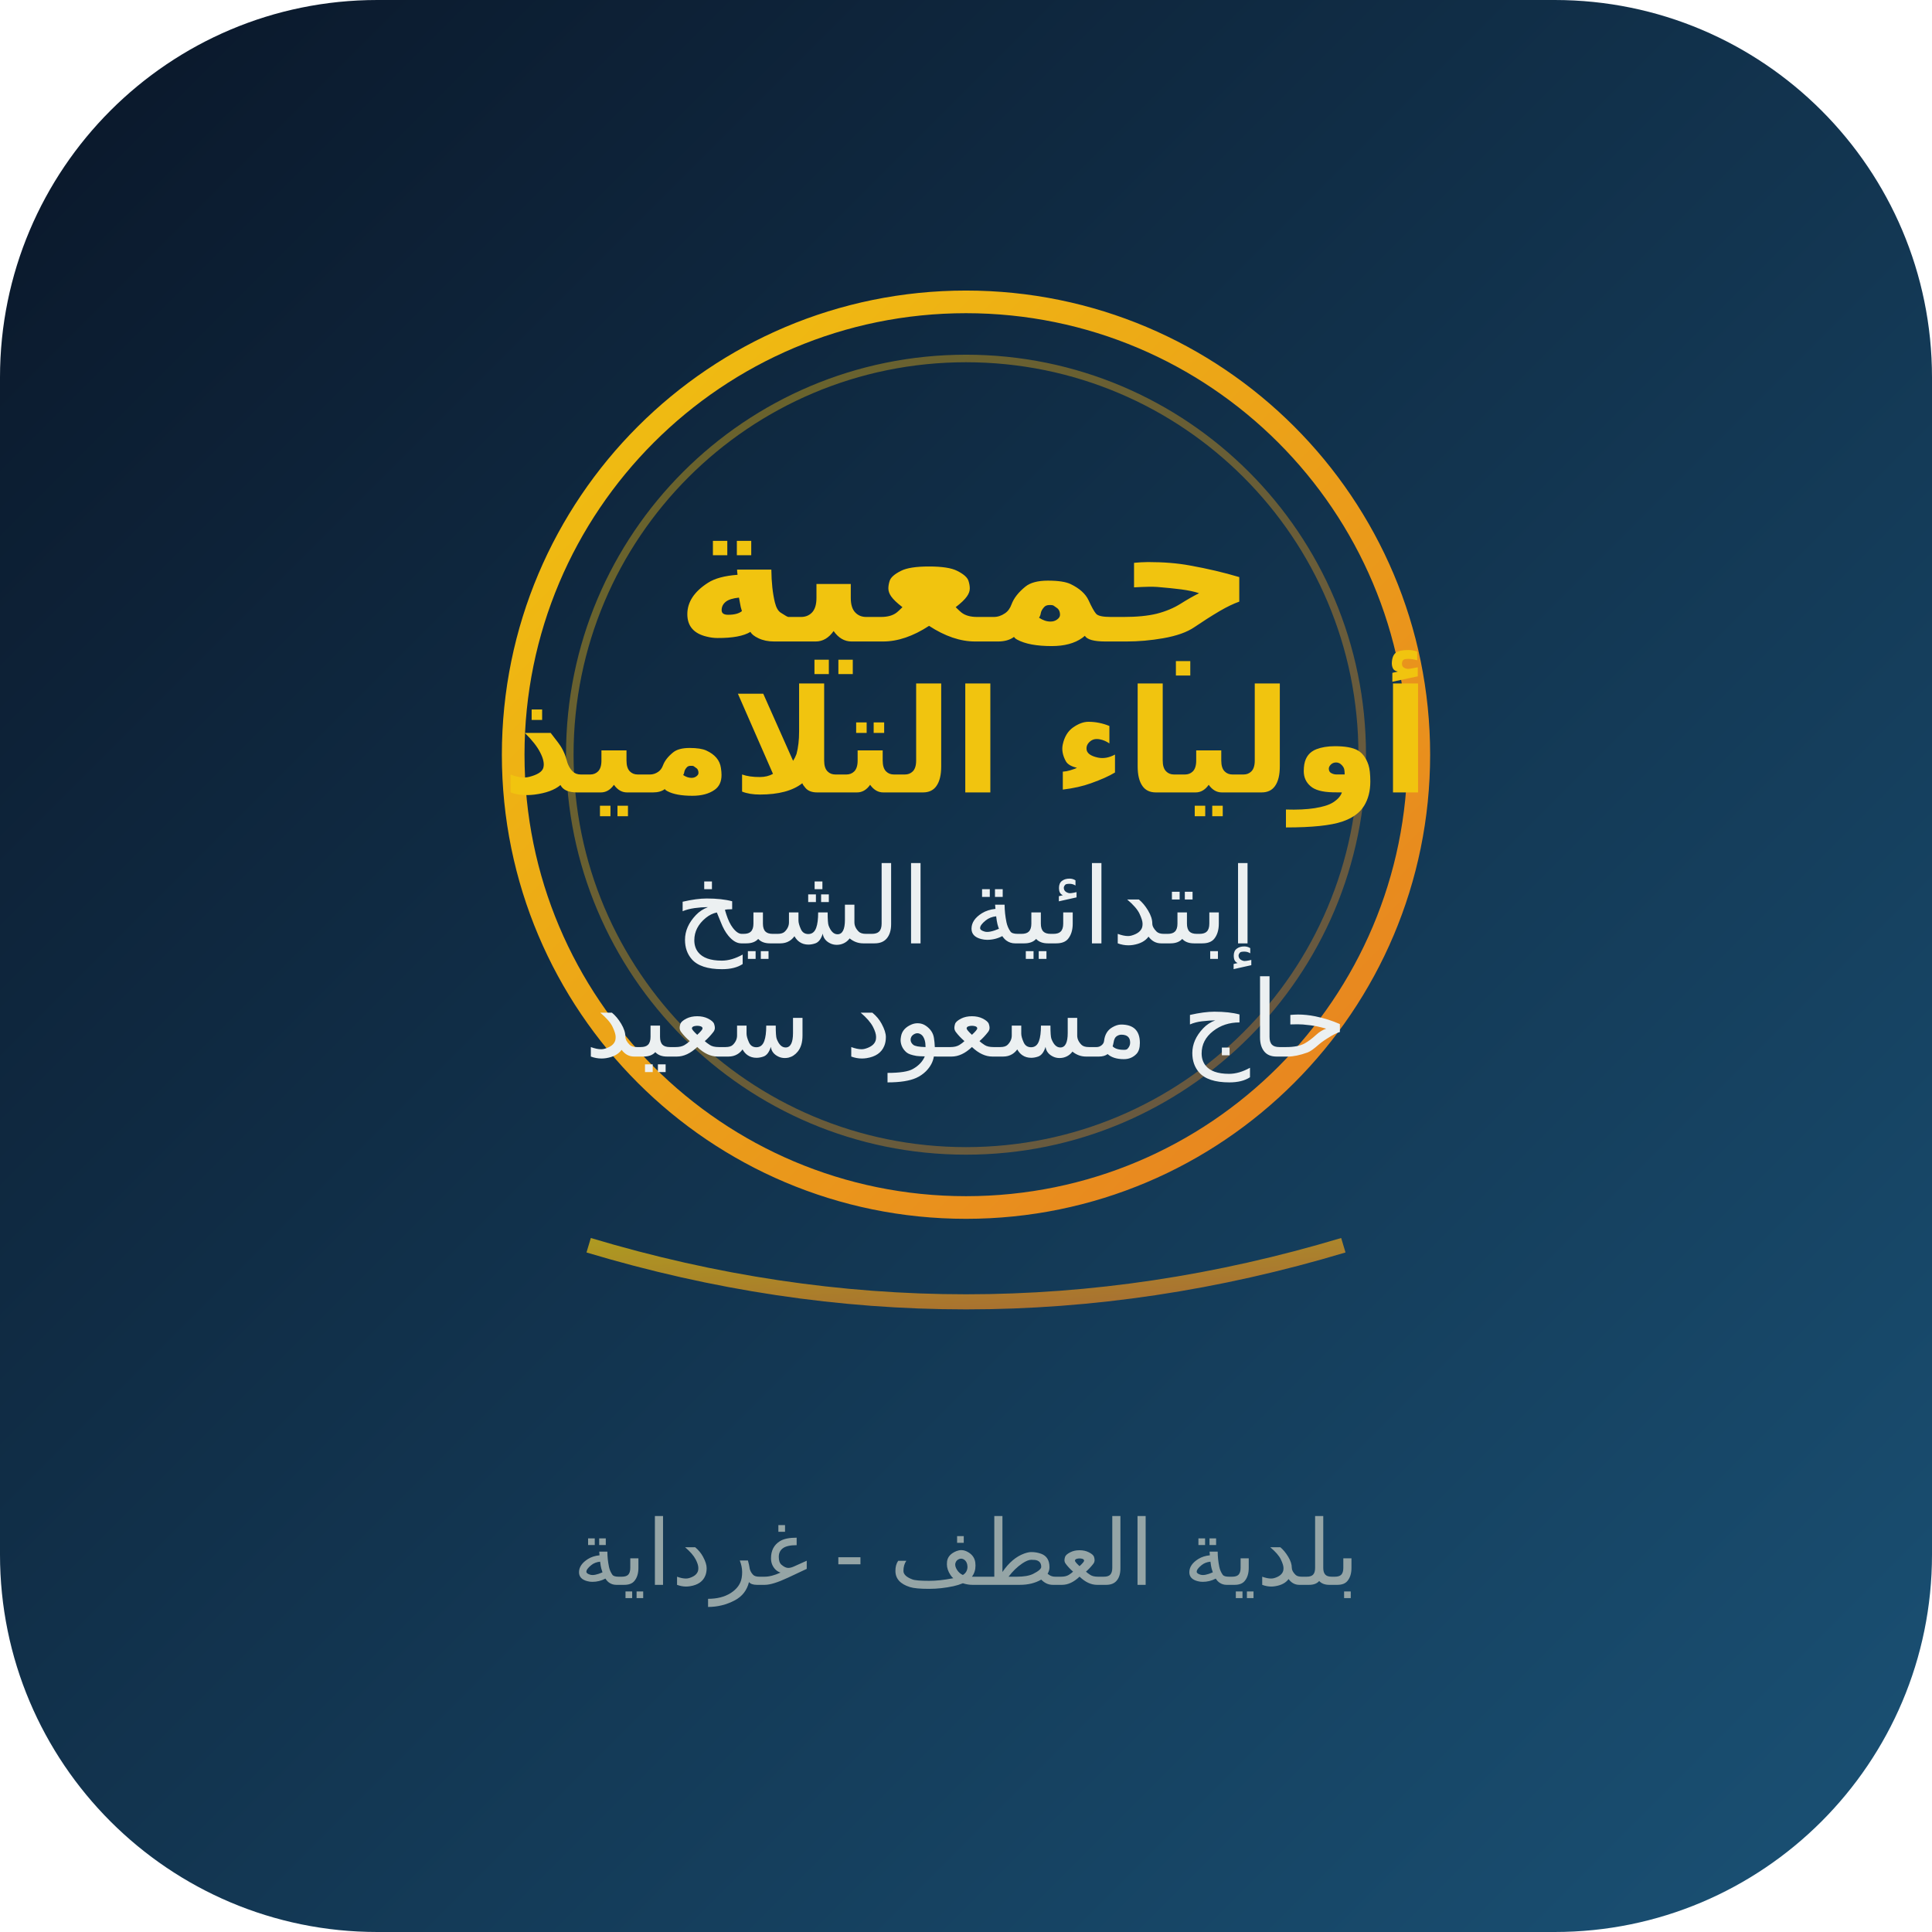
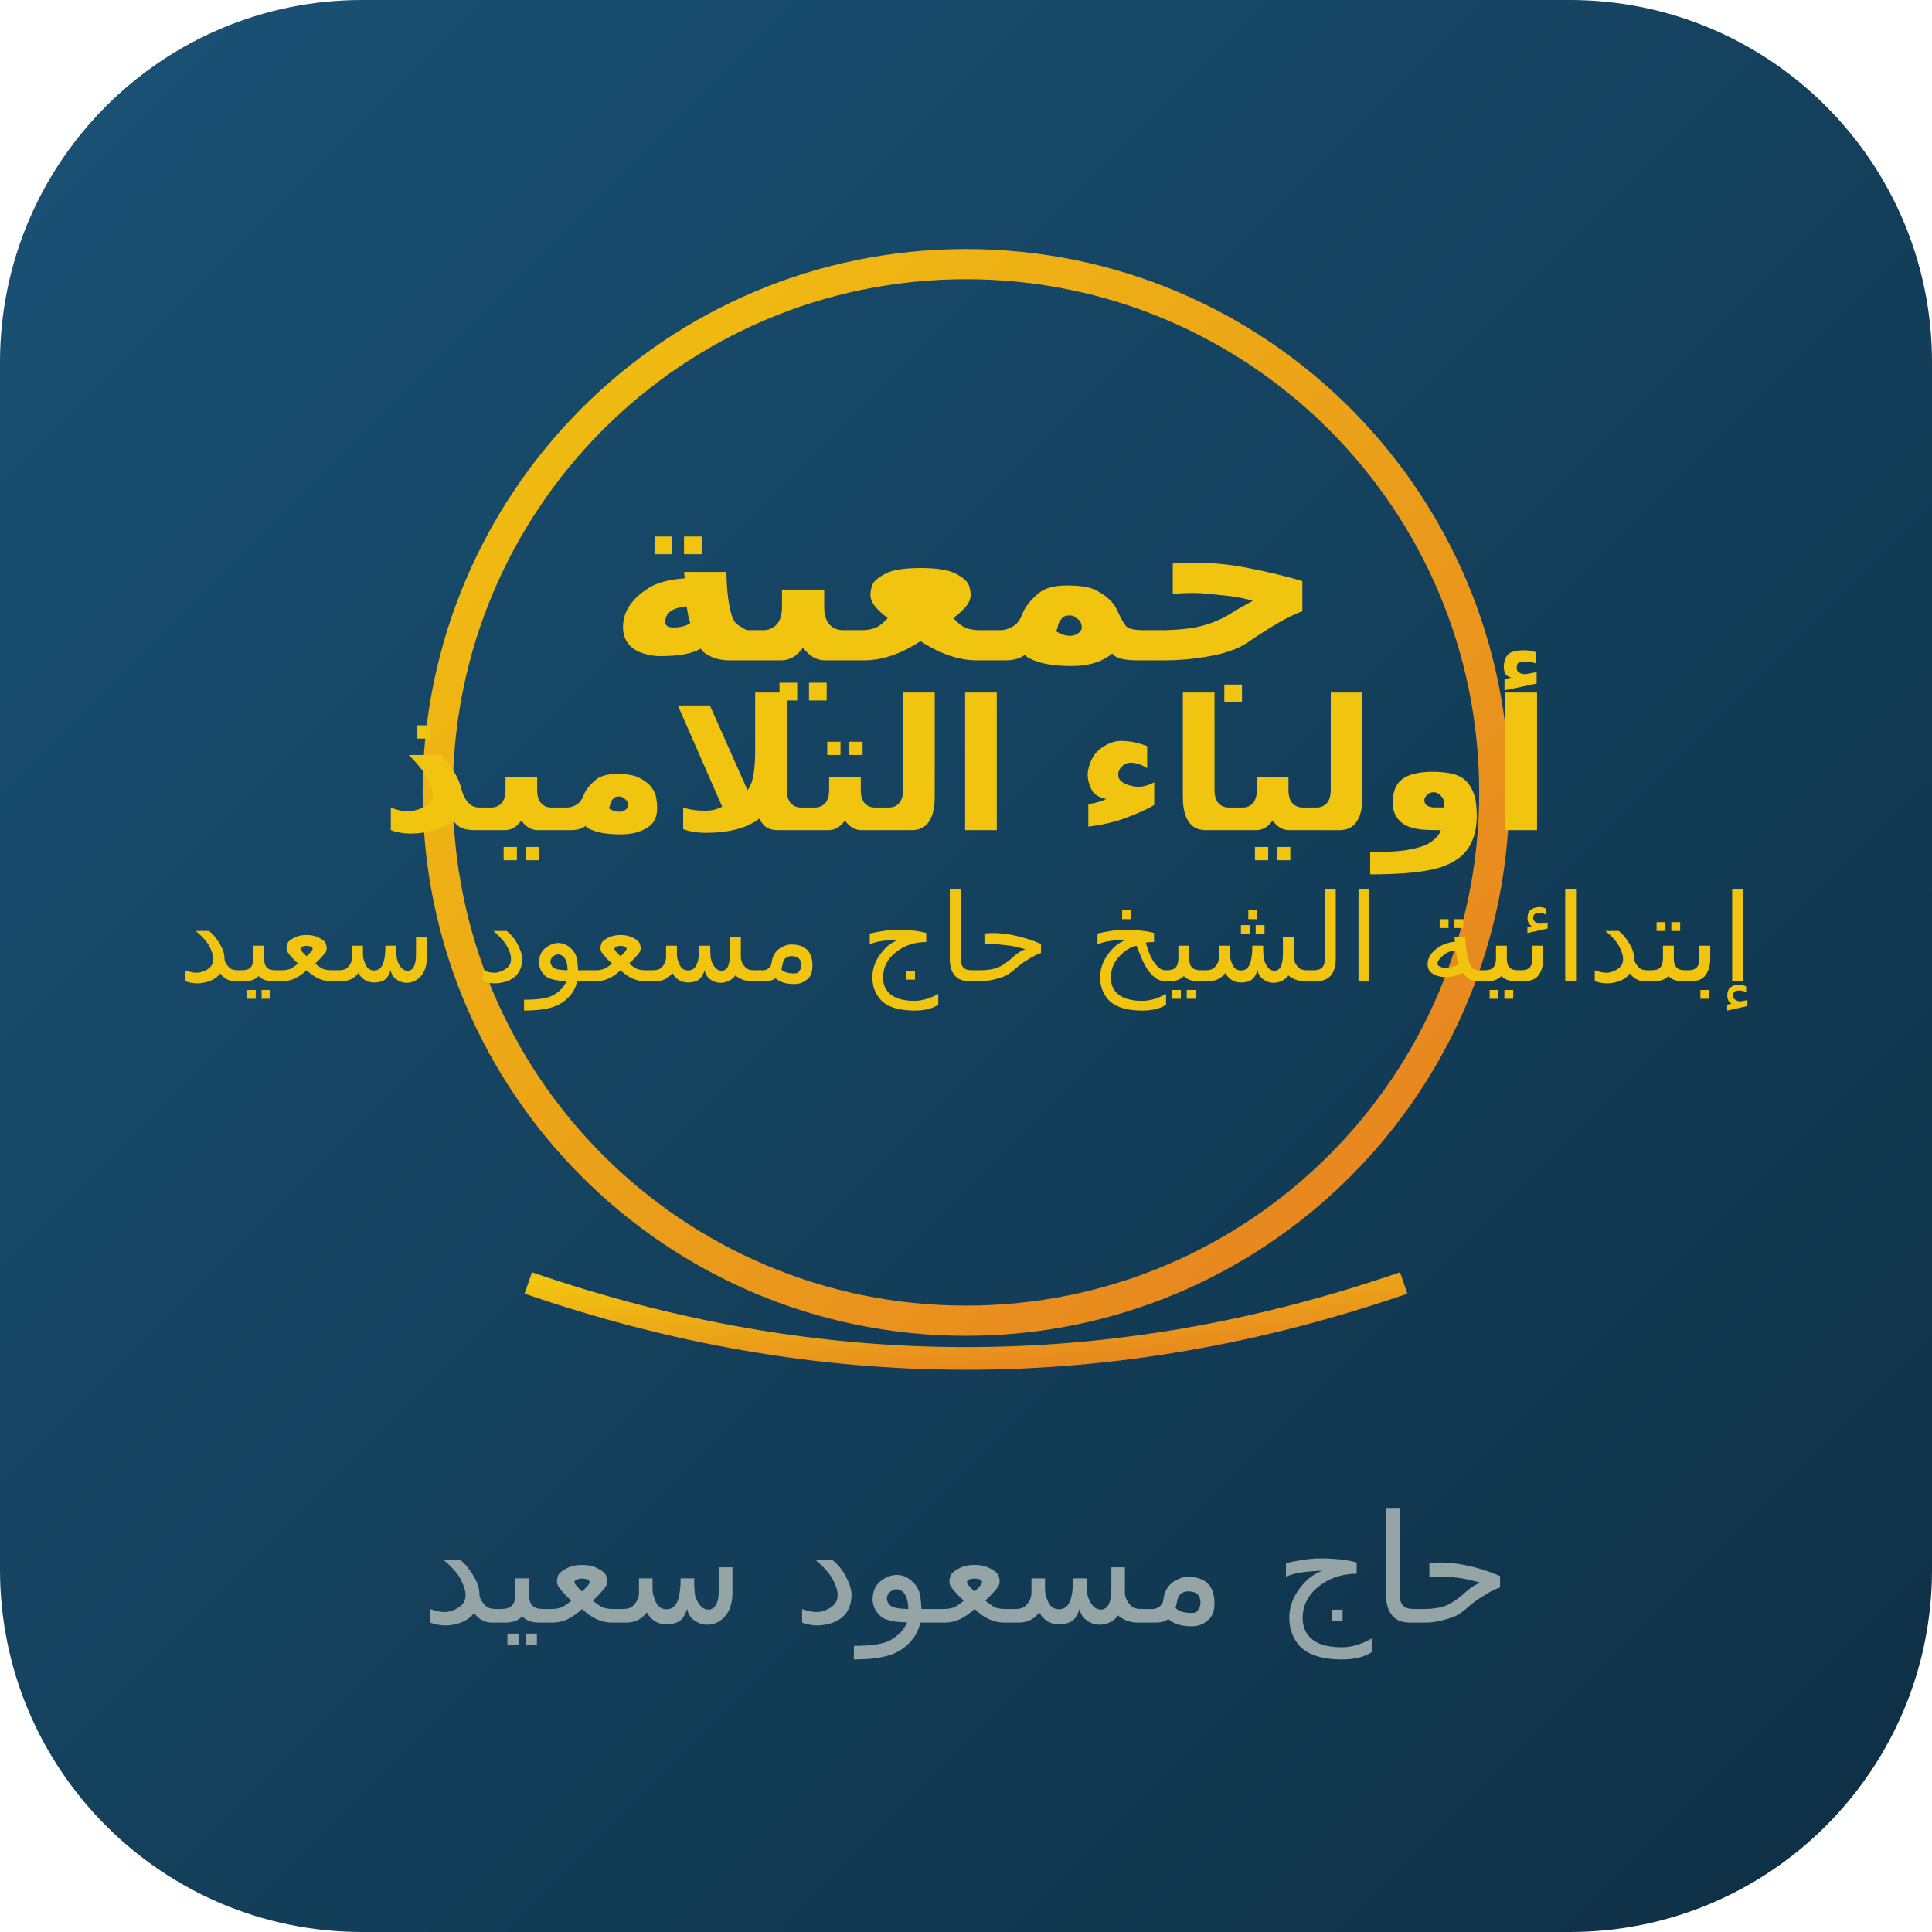
<svg xmlns="http://www.w3.org/2000/svg" viewBox="0 0 512 512">
  <defs>
    <linearGradient id="bg" x1="0%" y1="0%" x2="100%" y2="100%">
-       <stop offset="0%" style="stop-color:#0a1628" />
-       <stop offset="100%" style="stop-color:#1a5276" />
+       <stop offset="0%" style="stop-color:#1a5276" />
+       <stop offset="100%" style="stop-color:#0e2f44" />
    </linearGradient>
    <linearGradient id="gold" x1="0%" y1="0%" x2="100%" y2="100%">
      <stop offset="0%" style="stop-color:#f1c40f" />
      <stop offset="100%" style="stop-color:#e67e22" />
    </linearGradient>
  </defs>
-   <rect width="512" height="512" rx="100" fill="url(#bg)" />
-   <circle cx="256" cy="200" r="120" fill="none" stroke="url(#gold)" stroke-width="6" />
-   <circle cx="256" cy="200" r="105" fill="none" stroke="url(#gold)" stroke-width="2" opacity="0.4" />
-   <text x="256" y="170" text-anchor="middle" fill="#f1c40f" font-size="52" font-weight="bold" font-family="Arial, sans-serif">جمعية</text>
-   <text x="256" y="210" text-anchor="middle" fill="#f1c40f" font-size="38" font-weight="bold" font-family="Arial, sans-serif">أولياء التلاميذ</text>
-   <text x="256" y="250" text-anchor="middle" fill="#ecf0f1" font-size="28" font-family="Arial, sans-serif">إبتدائية الشيخ</text>
-   <text x="256" y="280" text-anchor="middle" fill="#ecf0f1" font-size="28" font-family="Arial, sans-serif">حاج مسعود سعيد</text>
-   <path d="M156 330 Q256 360 356 330" fill="none" stroke="url(#gold)" stroke-width="4" opacity="0.7" />
-   <text x="256" y="420" text-anchor="middle" fill="#95a5a6" font-size="24" font-family="Arial, sans-serif">بلدية العطف - غرداية</text>
+   <rect width="512" height="512" rx="96" fill="url(#bg)" />
+   <circle cx="256" cy="210" r="140" fill="none" stroke="url(#gold)" stroke-width="8" />
+   <text x="256" y="175" text-anchor="middle" fill="#f1c40f" font-size="64" font-weight="bold" font-family="Arial, sans-serif">جمعية</text>
+   <text x="256" y="220" text-anchor="middle" fill="#f1c40f" font-size="48" font-weight="bold" font-family="Arial, sans-serif">أولياء التلاميذ</text>
+   <text x="256" y="260" text-anchor="middle" fill="#f1c40f" font-size="32" font-family="Arial, sans-serif">إبتدائية الشيخ حاج مسعود سعيد</text>
+   <path d="M140 340 Q256 380 372 340" fill="none" stroke="url(#gold)" stroke-width="6" />
+   <text x="256" y="430" text-anchor="middle" fill="#95a5a6" font-size="40" font-family="Arial, sans-serif">حاج مسعود سعيد</text>
</svg>
